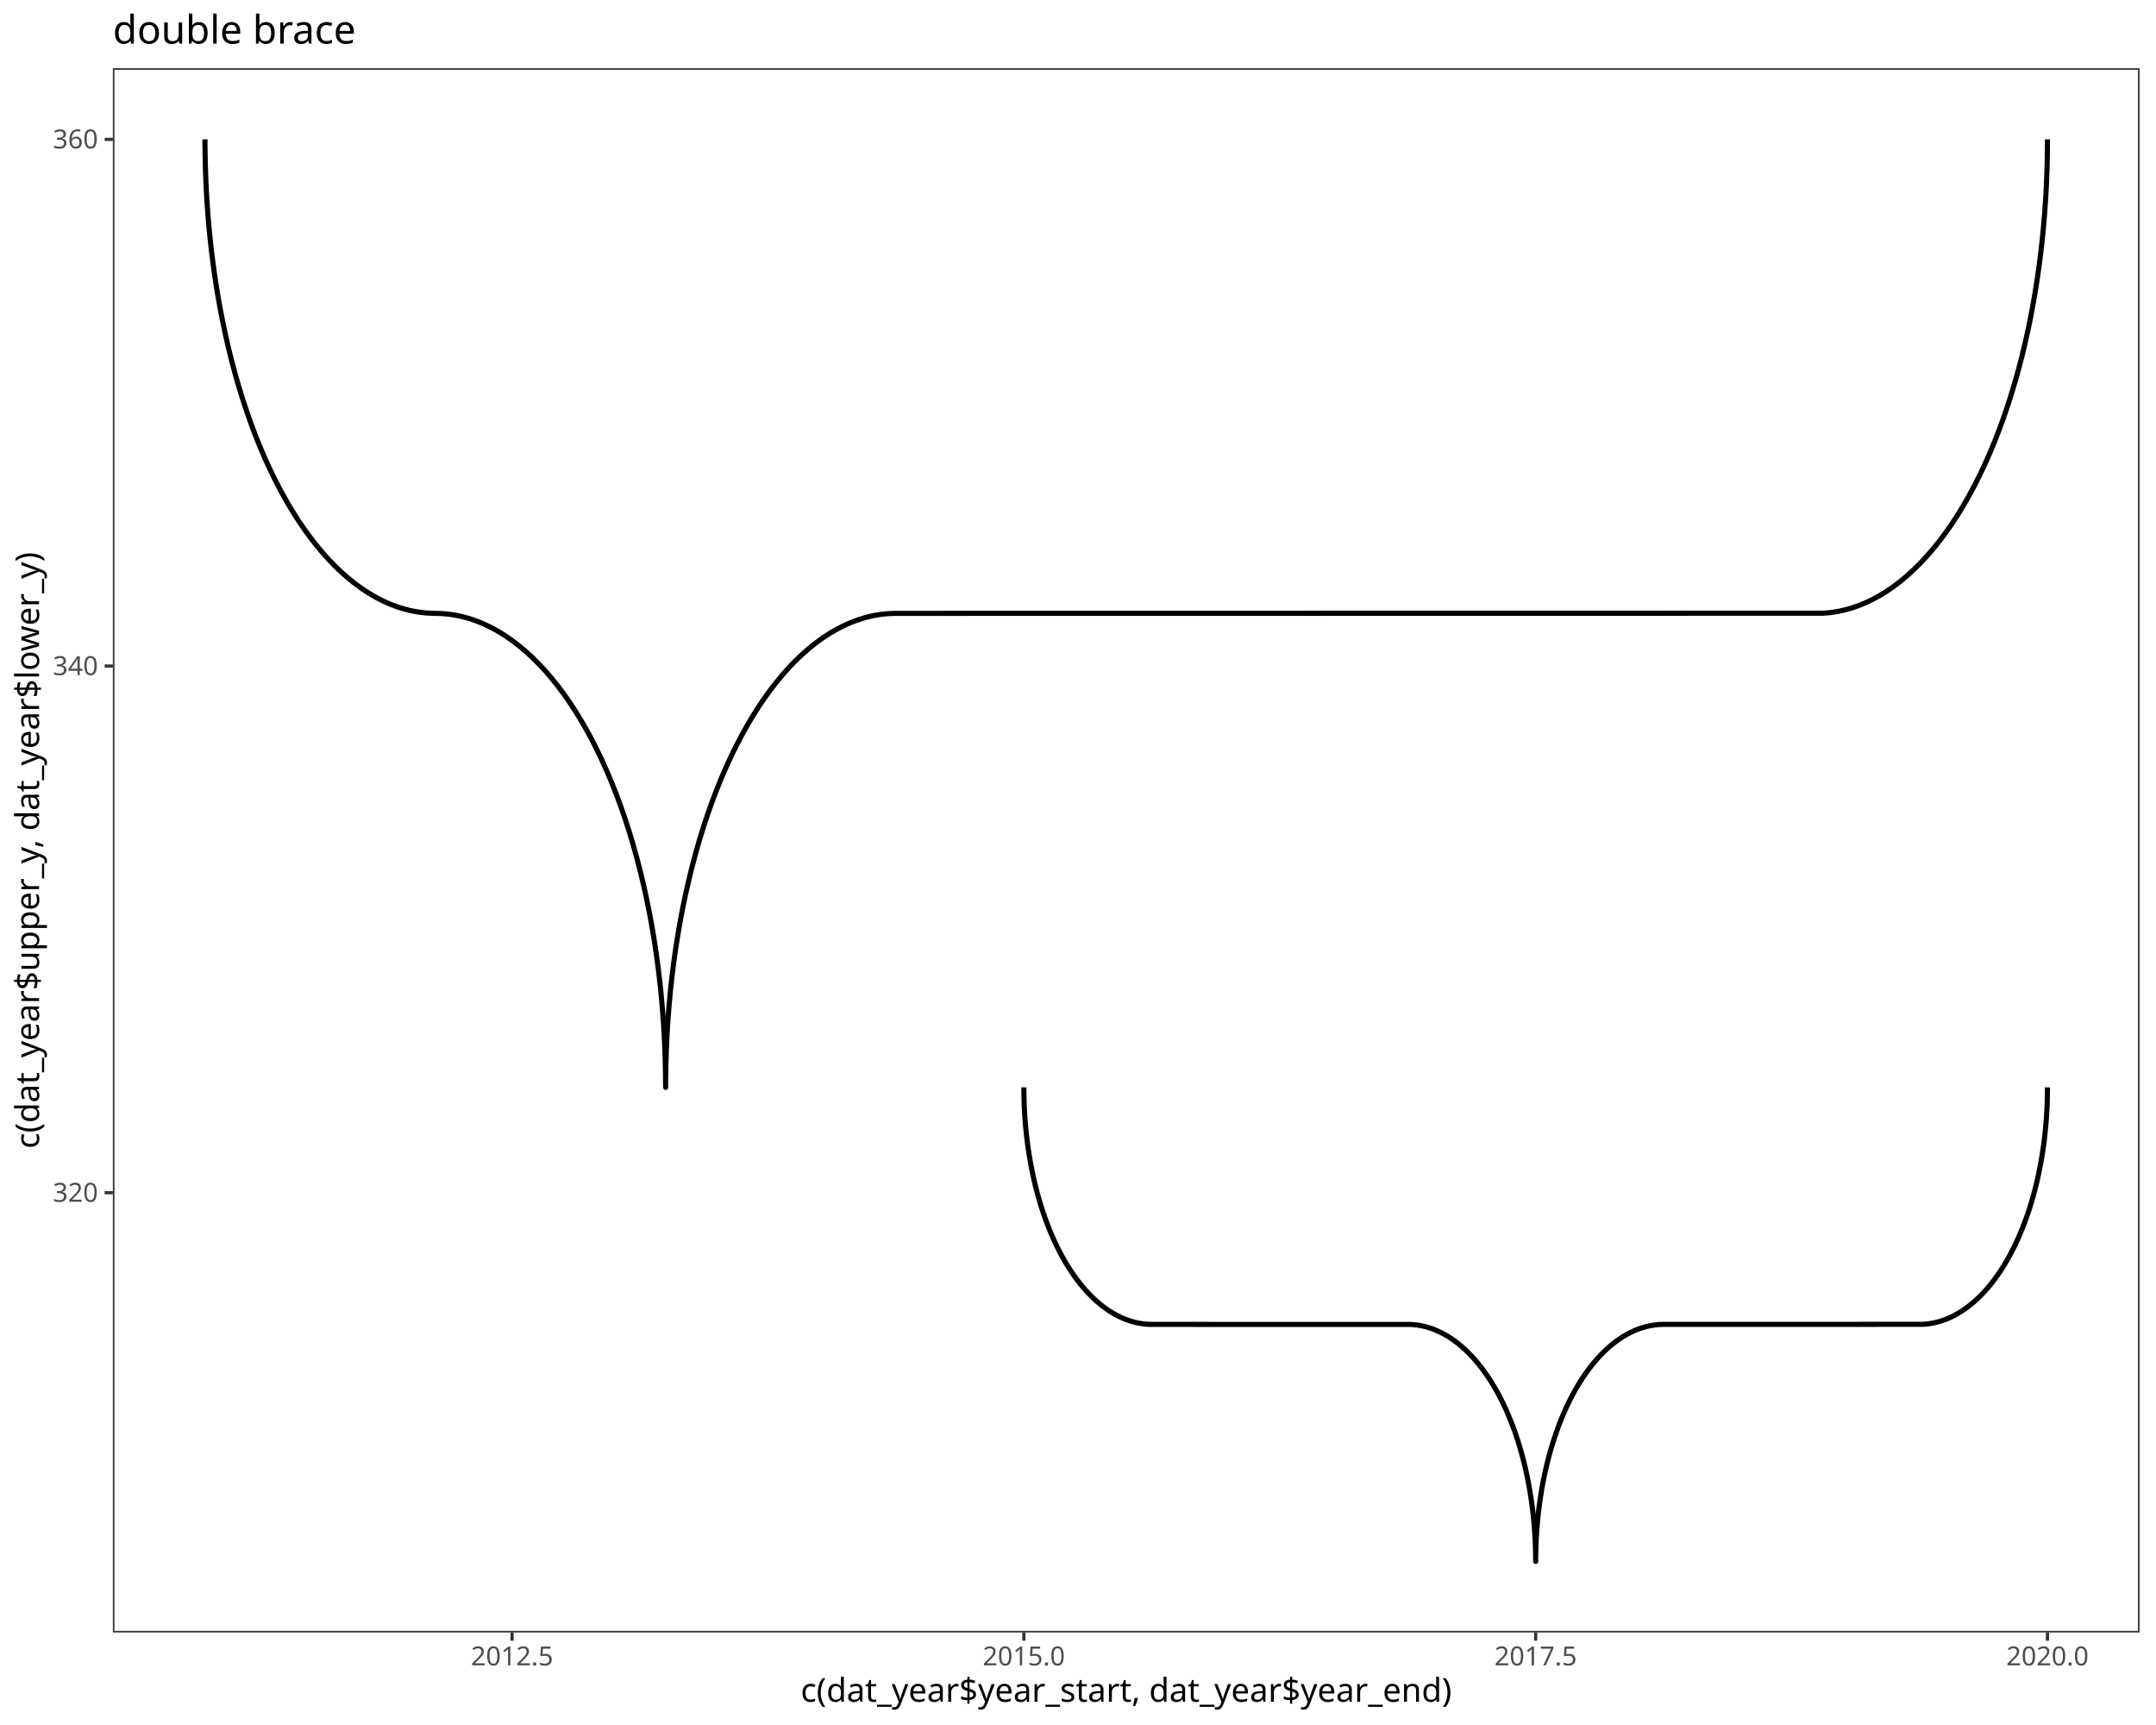
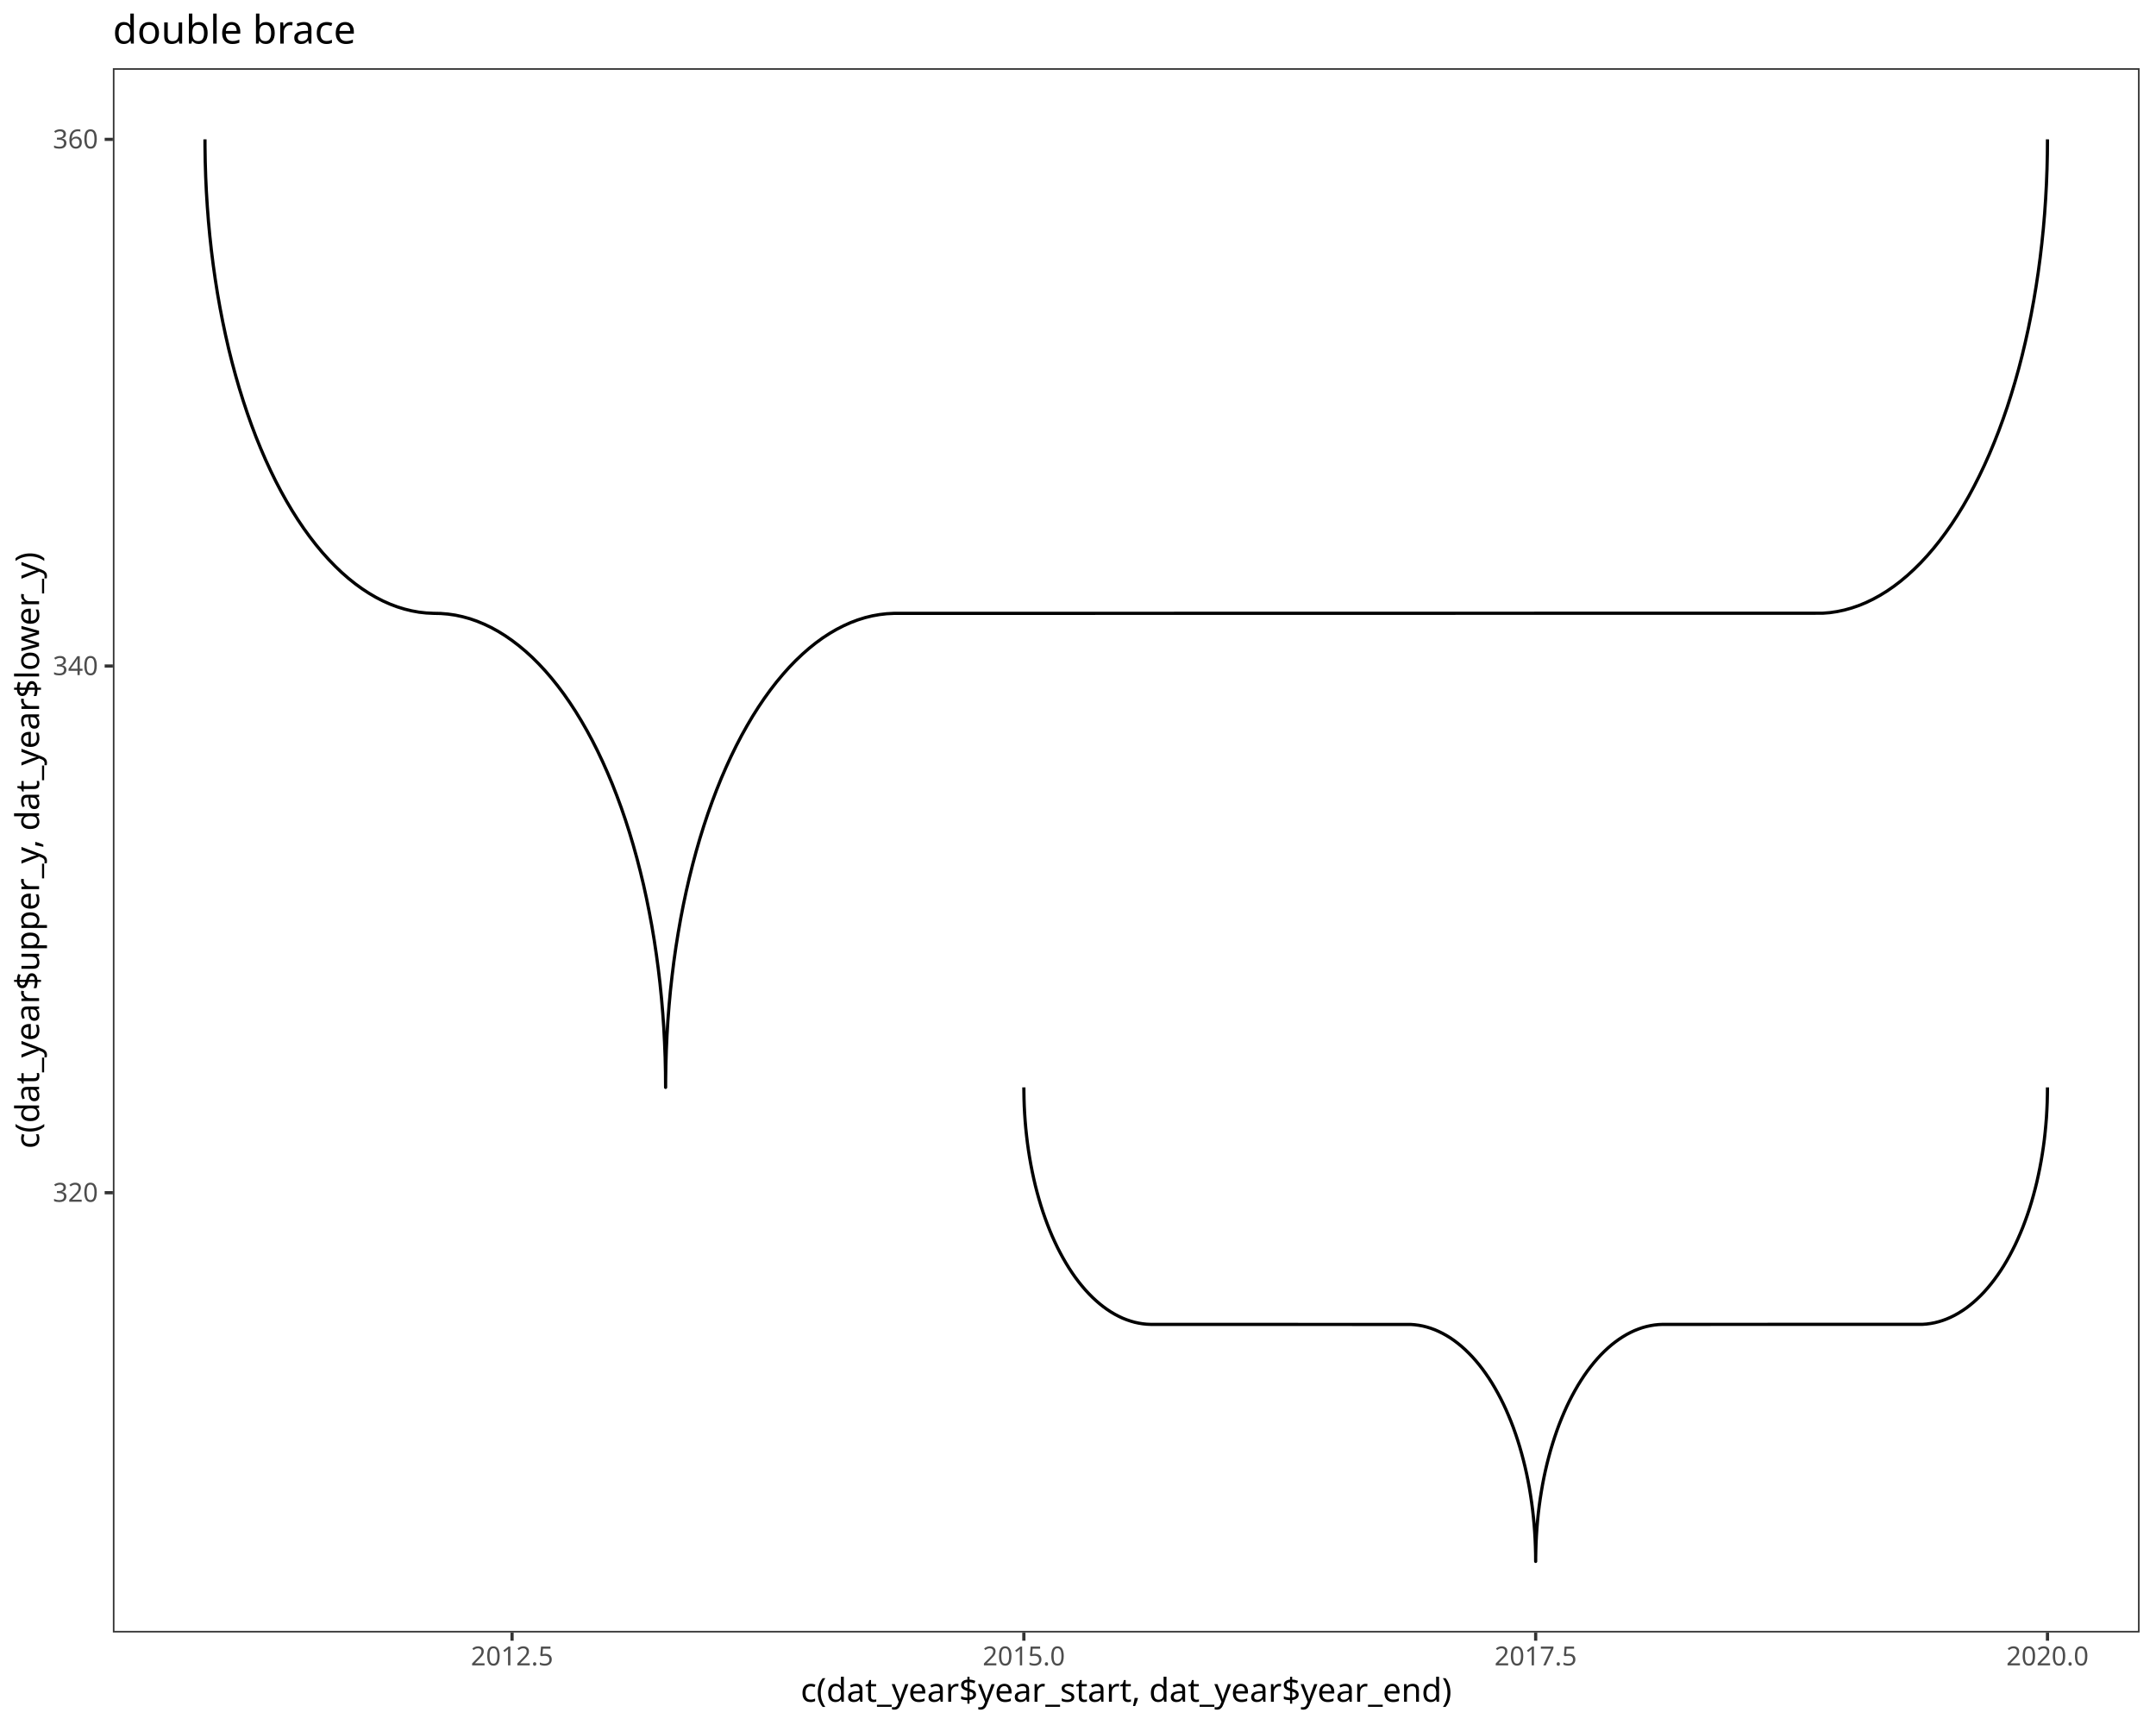
<svg xmlns="http://www.w3.org/2000/svg" class="svglite" data-engine-version="2.0" width="720.00pt" height="576.00pt" viewBox="0 0 720.00 576.00">
  <defs>
    <style type="text/css">
    .svglite line, .svglite polyline, .svglite polygon, .svglite path, .svglite rect, .svglite circle {
      fill: none;
      stroke: #000000;
      stroke-linecap: round;
      stroke-linejoin: round;
      stroke-miterlimit: 10.00;
    }
  </style>
  </defs>
  <rect width="100%" height="100%" style="stroke: none; fill: #FFFFFF;" />
  <defs>
    <clipPath id="cpMC4wMHw3MjAuMDB8MC4wMHw1NzYuMDA=">
      <rect x="0.00" y="0.00" width="720.00" height="576.00" />
    </clipPath>
  </defs>
  <g clip-path="url(#cpMC4wMHw3MjAuMDB8MC4wMHw1NzYuMDA=)">
    <rect x="0.00" y="0.00" width="720.00" height="576.00" style="stroke-width: 1.07; stroke: #FFFFFF; fill: #FFFFFF;" />
  </g>
  <defs>
    <clipPath id="cpMzcuNjl8NzE0LjUyfDIyLjc4fDU0NS4xMQ==">
      <rect x="37.69" y="22.78" width="676.83" height="522.33" />
    </clipPath>
  </defs>
  <g clip-path="url(#cpMzcuNjl8NzE0LjUyfDIyLjc4fDU0NS4xMQ==)">
    <rect x="37.69" y="22.78" width="676.83" height="522.33" style="stroke-width: 1.07; stroke: none; fill: #FFFFFF;" />
-     <polyline points="68.45,46.53 68.46,49.02 68.54,54.02 68.69,59.01 68.92,63.98 69.23,68.94 69.61,73.87 70.07,78.78 70.60,83.66 71.21,88.50 71.89,93.29 72.64,98.04 73.47,102.74 74.37,107.39 75.34,111.97 76.37,116.49 77.48,120.93 78.66,125.31 79.90,129.60 81.21,133.81 82.58,137.94 84.01,141.97 85.50,145.91 87.06,149.75 88.67,153.48 90.34,157.11 92.06,160.63 93.84,164.04 95.67,167.33 97.55,170.50 99.47,173.54 101.44,176.46 103.46,179.25 105.52,181.91 107.61,184.43 109.75,186.81 111.92,189.05 114.12,191.16 116.35,193.11 118.62,194.93 120.91,196.59 123.22,198.10 125.56,199.47 127.91,200.68 130.29,201.74 132.68,202.64 135.08,203.38 137.49,203.97 139.91,204.41 142.33,204.68 144.76,204.80 147.19,204.85 149.61,205.05 152.04,205.40 154.45,205.92 156.86,206.58 159.25,207.41 161.63,208.39 164.00,209.52 166.35,210.81 168.67,212.25 170.97,213.84 173.25,215.58 175.50,217.46 177.72,219.49 179.90,221.66 182.06,223.98 184.17,226.43 186.25,229.02 188.29,231.74 190.28,234.60 192.23,237.58 194.13,240.69 195.98,243.91 197.79,247.26 199.54,250.73 201.23,254.30 202.87,257.98 204.46,261.77 205.98,265.66 207.45,269.65 208.85,273.73 210.19,277.90 211.46,282.15 212.67,286.49 213.81,290.90 214.89,295.38 215.89,299.93 216.82,304.54 217.69,309.21 218.48,313.94 219.19,318.71 219.84,323.53 220.41,328.39 220.90,333.28 221.32,338.20 221.67,343.15 221.93,348.12 222.13,353.10 222.24,358.09 222.28,363.09 222.28,363.09 222.29,360.59 222.37,355.60 222.52,350.61 222.75,345.63 223.05,340.68 223.44,335.74 223.89,330.83 224.43,325.96 225.03,321.12 225.71,316.32 226.47,311.57 227.29,306.87 228.19,302.23 229.16,297.65 230.20,293.13 231.31,288.68 232.48,284.31 233.72,280.01 235.03,275.80 236.40,271.68 237.84,267.64 239.33,263.71 240.88,259.87 242.50,256.13 244.17,252.50 245.89,248.98 247.67,245.57 249.50,242.29 251.37,239.12 253.30,236.07 255.27,233.15 257.28,230.37 259.34,227.71 261.44,225.19 263.57,222.80 265.74,220.56 267.95,218.46 270.18,216.50 272.44,214.69 274.73,213.02 277.05,211.51 279.38,210.15 281.74,208.94 284.11,207.88 286.50,206.98 288.90,206.23 291.31,205.64 293.73,205.21 296.16,204.93 298.58,204.81 608.66,204.76 611.09,204.57 613.51,204.21 615.93,203.70 618.33,203.03 620.73,202.21 623.11,201.23 625.48,200.09 627.82,198.81 630.15,197.37 632.45,195.78 634.73,194.04 636.98,192.15 639.19,190.12 641.38,187.95 643.53,185.64 645.65,183.18 647.73,180.59 649.76,177.87 651.76,175.02 653.70,172.04 655.61,168.93 657.46,165.70 659.26,162.35 661.01,158.89 662.71,155.31 664.35,151.63 665.93,147.84 667.46,143.95 668.92,139.97 670.33,135.89 671.66,131.72 672.94,127.46 674.15,123.13 675.29,118.72 676.36,114.24 677.37,109.68 678.30,105.07 679.16,100.40 679.95,95.67 680.67,90.90 681.31,86.08 681.88,81.22 682.38,76.33 682.80,71.41 683.14,66.46 683.41,61.50 683.60,56.51 683.72,51.52 683.76,46.53 683.76,46.53 " style="stroke-width: 1.71; stroke-linecap: butt;" />
-     <polyline points="341.92,363.09 341.93,364.34 341.97,366.84 342.05,369.33 342.18,371.82 342.35,374.30 342.56,376.76 342.82,379.22 343.11,381.65 343.45,384.07 343.83,386.47 344.25,388.85 344.71,391.20 345.21,393.52 345.74,395.81 346.32,398.07 346.94,400.29 347.59,402.48 348.28,404.63 349.01,406.73 349.77,408.79 350.56,410.81 351.39,412.78 352.26,414.70 353.15,416.57 354.08,418.38 355.04,420.14 356.03,421.85 357.04,423.49 358.08,425.07 359.15,426.60 360.25,428.06 361.37,429.45 362.51,430.78 363.68,432.04 364.86,433.23 366.07,434.35 367.29,435.40 368.53,436.38 369.79,437.29 371.06,438.12 372.35,438.88 373.65,439.56 374.95,440.17 376.27,440.69 377.60,441.14 378.93,441.52 380.27,441.81 381.62,442.03 382.96,442.17 384.31,442.23 471.12,442.25 472.47,442.35 473.81,442.53 475.16,442.78 476.49,443.12 477.82,443.53 479.15,444.02 480.46,444.59 481.76,445.23 483.06,445.95 484.34,446.74 485.60,447.61 486.85,448.56 488.08,449.57 489.30,450.66 490.49,451.82 491.67,453.04 492.82,454.34 493.95,455.70 495.06,457.12 496.14,458.62 497.20,460.17 498.23,461.78 499.23,463.46 500.20,465.19 501.15,466.98 502.06,468.82 502.94,470.71 503.78,472.66 504.60,474.65 505.38,476.69 506.12,478.77 506.83,480.90 507.50,483.07 508.13,485.27 508.73,487.52 509.29,489.79 509.81,492.10 510.29,494.43 510.73,496.80 511.12,499.18 511.48,501.59 511.80,504.02 512.07,506.47 512.31,508.93 512.50,511.40 512.65,513.89 512.75,516.38 512.82,518.87 512.84,521.37 512.84,521.37 512.84,520.12 512.89,517.62 512.97,515.13 513.10,512.64 513.27,510.16 513.48,507.70 513.73,505.24 514.03,502.80 514.37,500.38 514.75,497.99 515.16,495.61 515.62,493.26 516.12,490.94 516.66,488.65 517.24,486.39 517.85,484.17 518.51,481.98 519.20,479.83 519.92,477.73 520.68,475.66 521.48,473.65 522.31,471.68 523.17,469.76 524.07,467.89 525.00,466.08 525.96,464.32 526.94,462.61 527.96,460.97 529.00,459.38 530.07,457.86 531.17,456.40 532.29,455.01 533.43,453.68 534.59,452.42 535.78,451.23 536.98,450.11 538.21,449.05 539.45,448.08 540.71,447.17 541.98,446.34 543.26,445.58 544.56,444.90 545.87,444.29 547.19,443.77 548.52,443.31 549.85,442.94 551.19,442.65 552.53,442.43 553.88,442.29 555.23,442.23 642.04,442.21 643.39,442.11 644.73,441.93 646.07,441.68 647.41,441.34 648.74,440.93 650.06,440.44 651.38,439.87 652.68,439.23 653.97,438.51 655.25,437.71 656.52,436.85 657.77,435.90 659.00,434.89 660.21,433.80 661.41,432.64 662.59,431.42 663.74,430.12 664.87,428.76 665.98,427.33 667.06,425.84 668.12,424.29 669.15,422.68 670.15,421.00 671.12,419.27 672.06,417.48 672.98,415.64 673.85,413.75 674.70,411.80 675.52,409.81 676.29,407.77 677.04,405.68 677.75,403.56 678.42,401.39 679.05,399.18 679.65,396.94 680.21,394.67 680.72,392.36 681.20,390.03 681.64,387.66 682.04,385.28 682.40,382.87 682.72,380.44 682.99,377.99 683.22,375.53 683.42,373.06 683.56,370.57 683.67,368.08 683.73,365.59 683.76,363.09 683.76,363.09 " style="stroke-width: 1.71; stroke-linecap: butt;" />
+     <polyline points="68.45,46.53 68.46,49.02 68.54,54.02 68.69,59.01 68.92,63.98 69.23,68.94 69.61,73.87 70.07,78.78 70.60,83.66 71.21,88.50 71.89,93.29 72.64,98.04 73.47,102.74 74.37,107.39 75.34,111.97 76.37,116.49 77.48,120.93 78.66,125.31 79.90,129.60 81.21,133.81 82.58,137.94 84.01,141.97 85.50,145.91 87.06,149.75 88.67,153.48 90.34,157.11 92.06,160.63 93.84,164.04 95.67,167.33 97.55,170.50 99.47,173.54 101.44,176.46 103.46,179.25 105.52,181.91 107.61,184.43 109.75,186.81 111.92,189.05 114.12,191.16 116.35,193.11 118.62,194.93 120.91,196.59 123.22,198.10 125.56,199.47 127.91,200.68 130.29,201.74 132.68,202.64 135.08,203.38 137.49,203.97 139.91,204.41 142.33,204.68 144.76,204.80 147.19,204.85 149.61,205.05 152.04,205.40 154.45,205.92 156.86,206.58 159.25,207.41 161.63,208.39 164.00,209.52 166.35,210.81 168.67,212.25 170.97,213.84 173.25,215.58 175.50,217.46 177.72,219.49 179.90,221.66 182.06,223.98 184.17,226.43 186.25,229.02 188.29,231.74 190.28,234.60 192.23,237.58 194.13,240.69 195.98,243.91 197.79,247.26 199.54,250.73 201.23,254.30 202.87,257.98 204.46,261.77 205.98,265.66 207.45,269.65 208.85,273.73 210.19,277.90 211.46,282.15 212.67,286.49 213.81,290.90 214.89,295.38 215.89,299.93 216.82,304.54 217.69,309.21 218.48,313.94 219.19,318.71 219.84,323.53 220.41,328.39 220.90,333.28 221.32,338.20 221.67,343.15 221.93,348.12 222.13,353.10 222.24,358.09 222.28,363.09 222.28,363.09 222.29,360.59 222.37,355.60 222.52,350.61 222.75,345.63 223.05,340.68 223.44,335.74 223.89,330.83 224.43,325.96 225.03,321.12 225.71,316.32 226.47,311.57 227.29,306.87 228.19,302.23 229.16,297.65 230.20,293.13 231.31,288.68 232.48,284.31 233.72,280.01 235.03,275.80 236.40,271.68 237.84,267.64 239.33,263.71 240.88,259.87 242.50,256.13 244.17,252.50 245.89,248.98 247.67,245.57 249.50,242.29 251.37,239.12 253.30,236.07 255.27,233.15 257.28,230.37 259.34,227.71 261.44,225.19 263.57,222.80 265.74,220.56 267.95,218.46 270.18,216.50 272.44,214.69 274.73,213.02 277.05,211.51 279.38,210.15 281.74,208.94 284.11,207.88 286.50,206.98 288.90,206.23 291.31,205.64 293.73,205.21 296.16,204.93 298.58,204.81 608.66,204.76 611.09,204.57 613.51,204.21 615.93,203.70 618.33,203.03 620.73,202.21 623.11,201.23 625.48,200.09 627.82,198.81 630.15,197.37 632.45,195.78 634.73,194.04 636.98,192.15 639.19,190.12 641.38,187.95 643.53,185.64 645.65,183.18 647.73,180.59 649.76,177.87 651.76,175.02 653.70,172.04 655.61,168.93 657.46,165.70 659.26,162.35 661.01,158.89 662.71,155.31 664.35,151.63 665.93,147.84 667.46,143.95 668.92,139.97 670.33,135.89 671.66,131.72 672.94,127.46 674.15,123.13 675.29,118.72 676.36,114.24 677.37,109.68 678.30,105.07 679.16,100.40 679.95,95.67 680.67,90.90 681.31,86.08 681.88,81.22 682.38,76.33 682.80,71.41 683.14,66.46 683.41,61.50 683.60,56.51 683.72,51.52 683.76,46.53 683.76,46.53 " style="stroke-width: 1.07; stroke-linecap: butt;" />
+     <polyline points="341.92,363.09 341.93,364.34 341.97,366.84 342.05,369.33 342.18,371.82 342.35,374.30 342.56,376.76 342.82,379.22 343.11,381.65 343.45,384.07 343.83,386.47 344.25,388.85 344.71,391.20 345.21,393.52 345.74,395.81 346.32,398.07 346.94,400.29 347.59,402.48 348.28,404.63 349.01,406.73 349.77,408.79 350.56,410.81 351.39,412.78 352.26,414.70 353.15,416.57 354.08,418.38 355.04,420.14 356.03,421.85 357.04,423.49 358.08,425.07 359.15,426.60 360.25,428.06 361.37,429.45 362.51,430.78 363.68,432.04 364.86,433.23 366.07,434.35 367.29,435.40 368.53,436.38 369.79,437.29 371.06,438.12 372.35,438.88 373.65,439.56 374.95,440.17 376.27,440.69 377.60,441.14 378.93,441.52 380.27,441.81 381.62,442.03 382.96,442.17 384.31,442.23 471.12,442.25 472.47,442.35 473.81,442.53 475.16,442.78 476.49,443.12 477.82,443.53 479.15,444.02 480.46,444.59 481.76,445.23 483.06,445.95 484.34,446.74 485.60,447.61 486.85,448.56 488.08,449.57 489.30,450.66 490.49,451.82 491.67,453.04 492.82,454.34 493.95,455.70 495.06,457.12 496.14,458.62 497.20,460.17 498.23,461.78 499.23,463.46 500.20,465.19 501.15,466.98 502.06,468.82 502.94,470.71 503.78,472.66 504.60,474.65 505.38,476.69 506.12,478.77 506.83,480.90 507.50,483.07 508.13,485.27 508.73,487.52 509.29,489.79 509.81,492.10 510.29,494.43 510.73,496.80 511.12,499.18 511.48,501.59 511.80,504.02 512.07,506.47 512.31,508.93 512.50,511.40 512.65,513.89 512.75,516.38 512.82,518.87 512.84,521.37 512.84,521.37 512.84,520.12 512.89,517.62 512.97,515.13 513.10,512.64 513.27,510.16 513.48,507.70 513.73,505.24 514.03,502.80 514.37,500.38 514.75,497.99 515.16,495.61 515.62,493.26 516.12,490.94 516.66,488.65 517.24,486.39 517.85,484.17 518.51,481.98 519.20,479.83 519.92,477.73 520.68,475.66 521.48,473.65 522.31,471.68 523.17,469.76 524.07,467.89 525.00,466.08 525.96,464.32 526.94,462.61 527.96,460.97 529.00,459.38 530.07,457.86 531.17,456.40 532.29,455.01 533.43,453.68 534.59,452.42 535.78,451.23 536.98,450.11 538.21,449.05 539.45,448.08 540.71,447.17 541.98,446.34 543.26,445.58 544.56,444.90 545.87,444.29 547.19,443.77 548.52,443.31 549.85,442.94 551.19,442.65 552.53,442.43 553.88,442.29 555.23,442.23 642.04,442.21 643.39,442.11 644.73,441.93 646.07,441.68 647.41,441.34 648.74,440.93 650.06,440.44 651.38,439.87 652.68,439.23 653.97,438.51 655.25,437.71 656.52,436.85 657.77,435.90 659.00,434.89 660.21,433.80 661.41,432.64 662.59,431.42 663.74,430.12 664.87,428.76 665.98,427.33 667.06,425.84 668.12,424.29 669.15,422.68 670.15,421.00 671.12,419.27 672.06,417.48 672.98,415.64 673.85,413.75 674.70,411.80 675.52,409.81 676.29,407.77 677.04,405.68 677.75,403.56 678.42,401.39 679.05,399.18 679.65,396.94 680.21,394.67 680.72,392.36 681.20,390.03 681.64,387.66 682.04,385.28 682.40,382.87 682.72,380.44 682.99,377.99 683.22,375.53 683.42,373.06 683.56,370.57 683.67,368.08 683.73,365.59 683.76,363.09 683.76,363.09 " style="stroke-width: 1.07; stroke-linecap: butt;" />
    <rect x="37.69" y="22.78" width="676.83" height="522.33" style="stroke-width: 1.07; stroke: #333333;" />
  </g>
  <g clip-path="url(#cpMC4wMHw3MjAuMDB8MC4wMHw1NzYuMDA=)">
    <text x="32.76" y="401.29" text-anchor="end" style="font-size: 8.80px; fill: #4D4D4D; font-family: sans;" textLength="14.68px" lengthAdjust="spacingAndGlyphs">320</text>
    <text x="32.76" y="225.42" text-anchor="end" style="font-size: 8.80px; fill: #4D4D4D; font-family: sans;" textLength="14.68px" lengthAdjust="spacingAndGlyphs">340</text>
    <text x="32.76" y="49.55" text-anchor="end" style="font-size: 8.80px; fill: #4D4D4D; font-family: sans;" textLength="14.68px" lengthAdjust="spacingAndGlyphs">360</text>
    <polyline points="34.95,398.26 37.69,398.26 " style="stroke-width: 1.07; stroke: #333333; stroke-linecap: butt;" />
    <polyline points="34.95,222.39 37.69,222.39 " style="stroke-width: 1.07; stroke: #333333; stroke-linecap: butt;" />
    <polyline points="34.95,46.53 37.69,46.53 " style="stroke-width: 1.07; stroke: #333333; stroke-linecap: butt;" />
    <polyline points="171.00,547.85 171.00,545.11 " style="stroke-width: 1.07; stroke: #333333; stroke-linecap: butt;" />
    <polyline points="341.92,547.85 341.92,545.11 " style="stroke-width: 1.07; stroke: #333333; stroke-linecap: butt;" />
    <polyline points="512.84,547.85 512.84,545.11 " style="stroke-width: 1.07; stroke: #333333; stroke-linecap: butt;" />
    <polyline points="683.76,547.85 683.76,545.11 " style="stroke-width: 1.07; stroke: #333333; stroke-linecap: butt;" />
    <text x="171.00" y="556.10" text-anchor="middle" style="font-size: 8.80px; fill: #4D4D4D; font-family: sans;" textLength="26.92px" lengthAdjust="spacingAndGlyphs">2012.5</text>
    <text x="341.92" y="556.10" text-anchor="middle" style="font-size: 8.80px; fill: #4D4D4D; font-family: sans;" textLength="26.92px" lengthAdjust="spacingAndGlyphs">2015.0</text>
    <text x="512.84" y="556.10" text-anchor="middle" style="font-size: 8.80px; fill: #4D4D4D; font-family: sans;" textLength="26.92px" lengthAdjust="spacingAndGlyphs">2017.5</text>
    <text x="683.76" y="556.10" text-anchor="middle" style="font-size: 8.80px; fill: #4D4D4D; font-family: sans;" textLength="26.92px" lengthAdjust="spacingAndGlyphs">2020.0</text>
    <text x="376.10" y="568.24" text-anchor="middle" style="font-size: 11.00px; font-family: sans;" textLength="211.60px" lengthAdjust="spacingAndGlyphs">c(dat_year$year_start, dat_year$year_end)</text>
    <text transform="translate(13.05,283.95) rotate(-90)" text-anchor="middle" style="font-size: 11.00px; font-family: sans;" textLength="194.48px" lengthAdjust="spacingAndGlyphs">c(dat_year$upper_y, dat_year$lower_y)</text>
    <text x="37.69" y="14.56" style="font-size: 13.20px; font-family: sans;" textLength="76.33px" lengthAdjust="spacingAndGlyphs">double brace</text>
  </g>
</svg>
